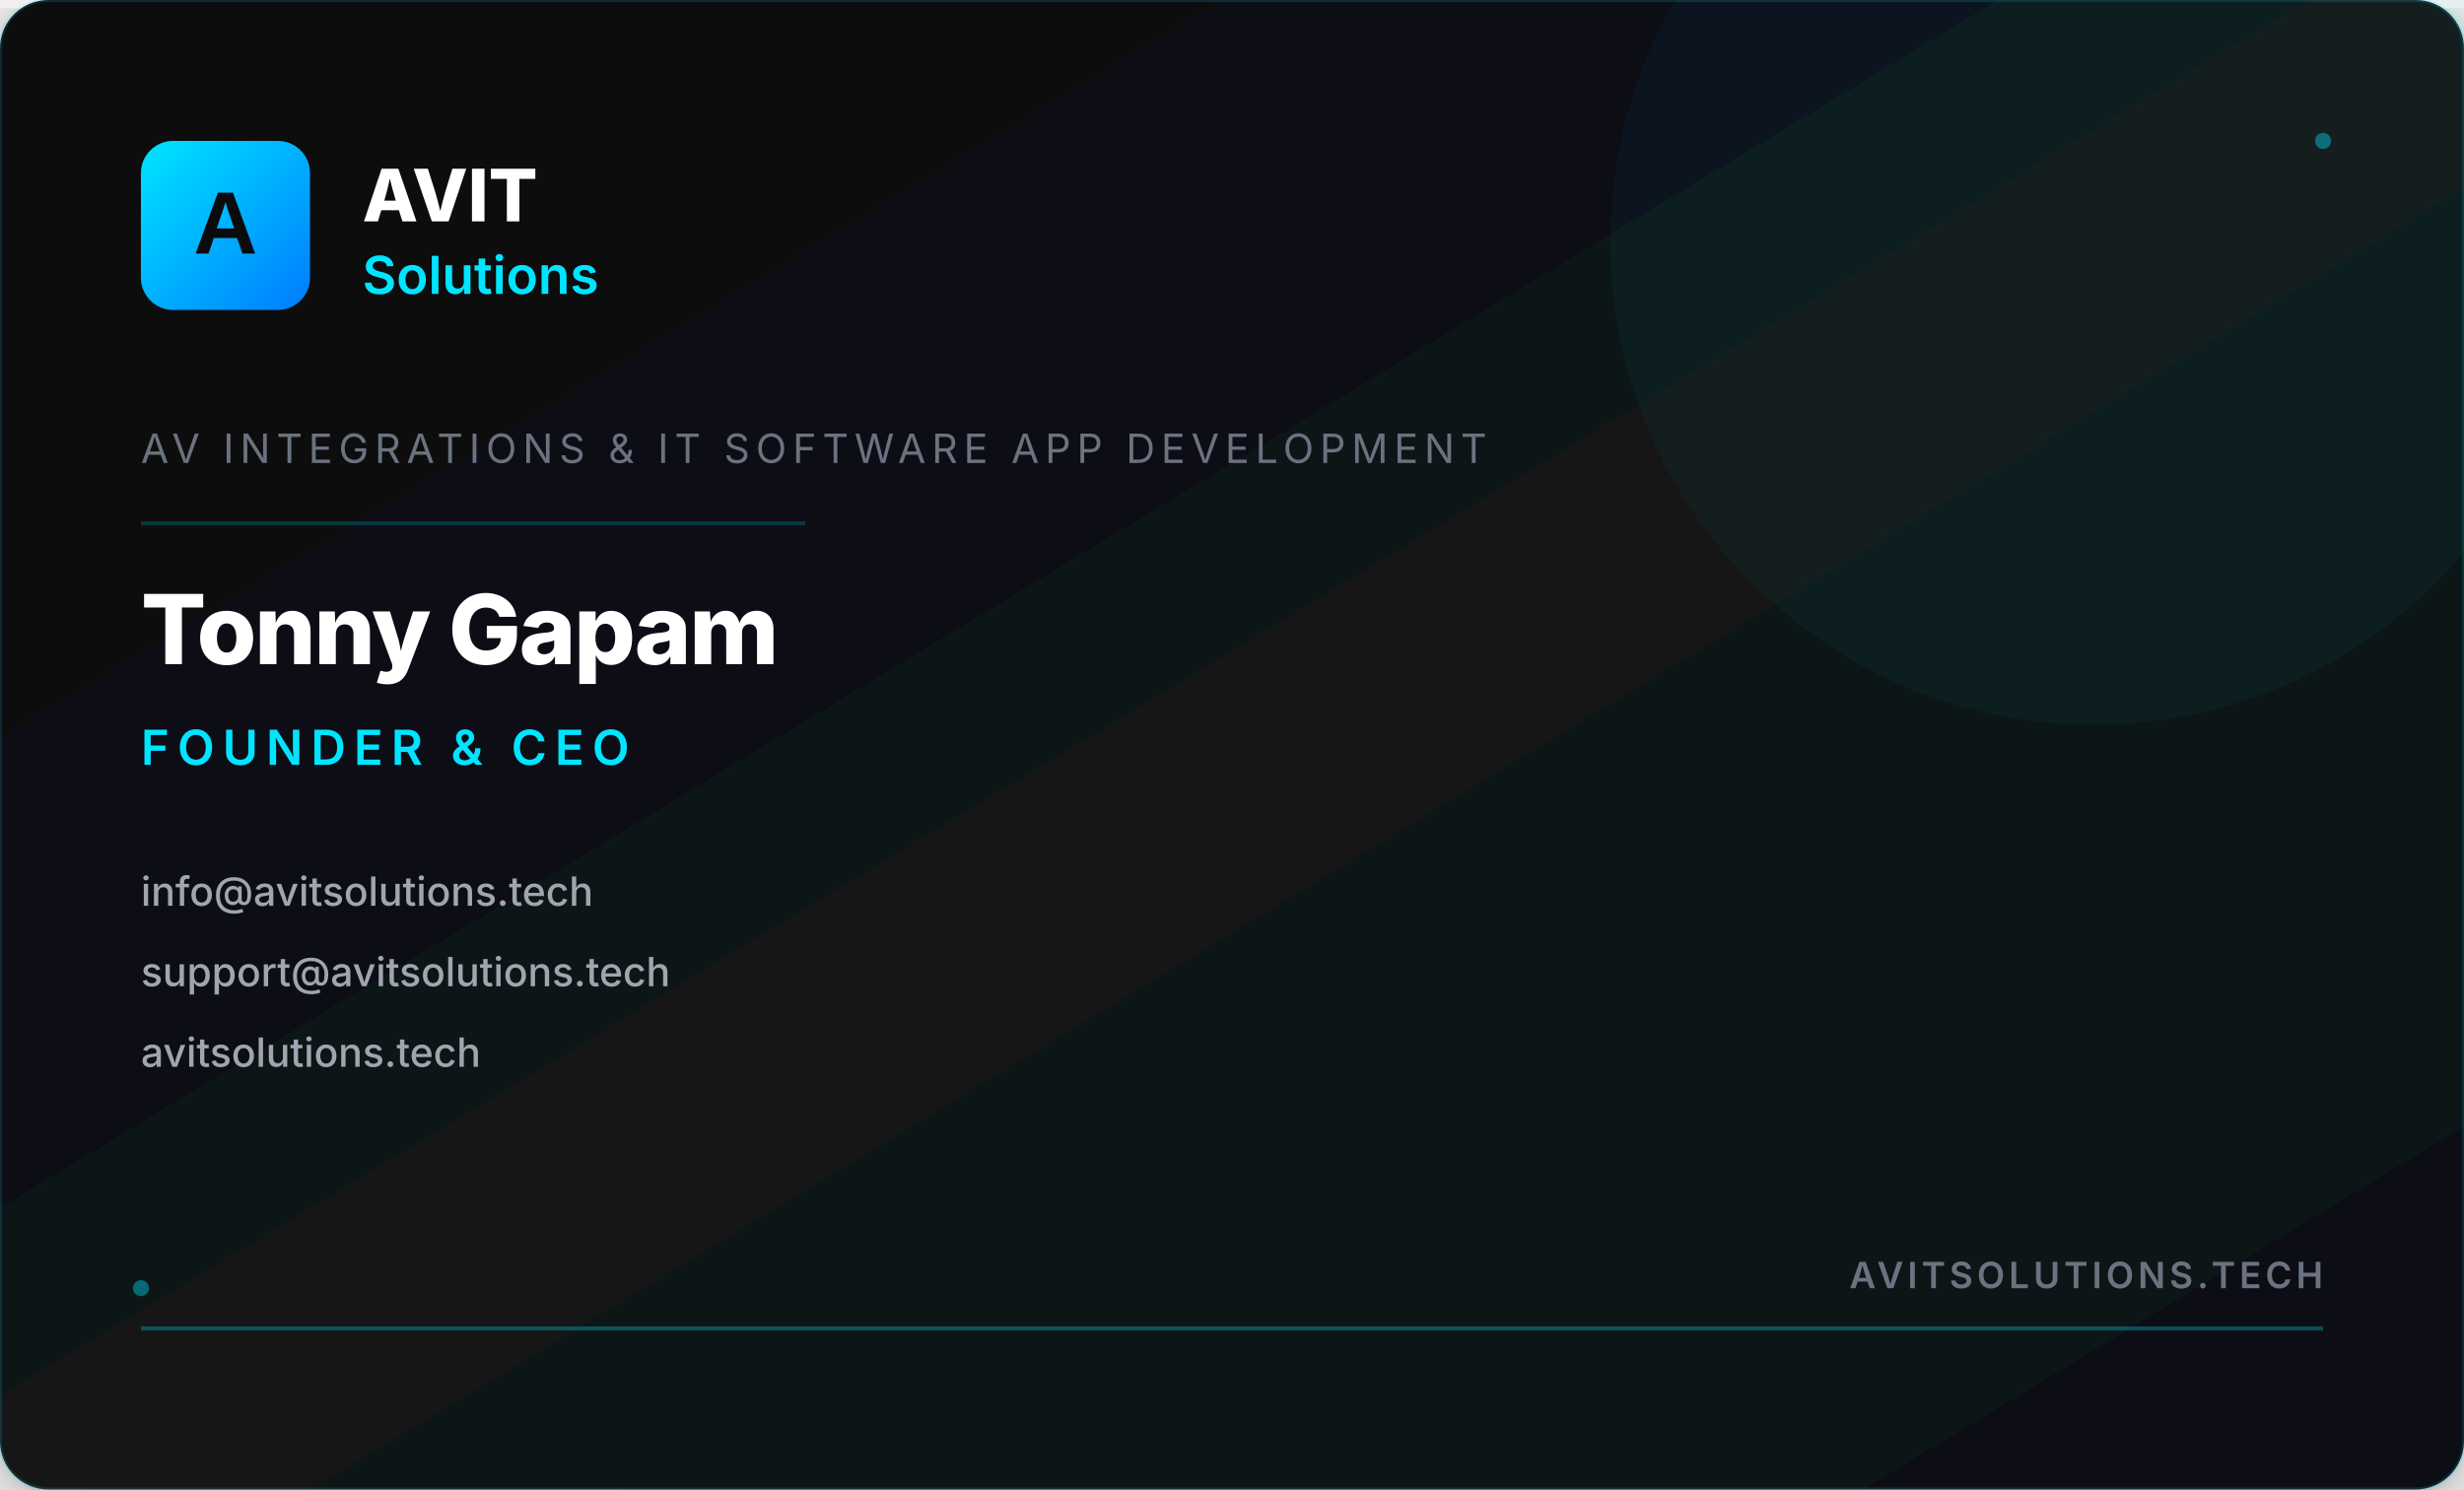
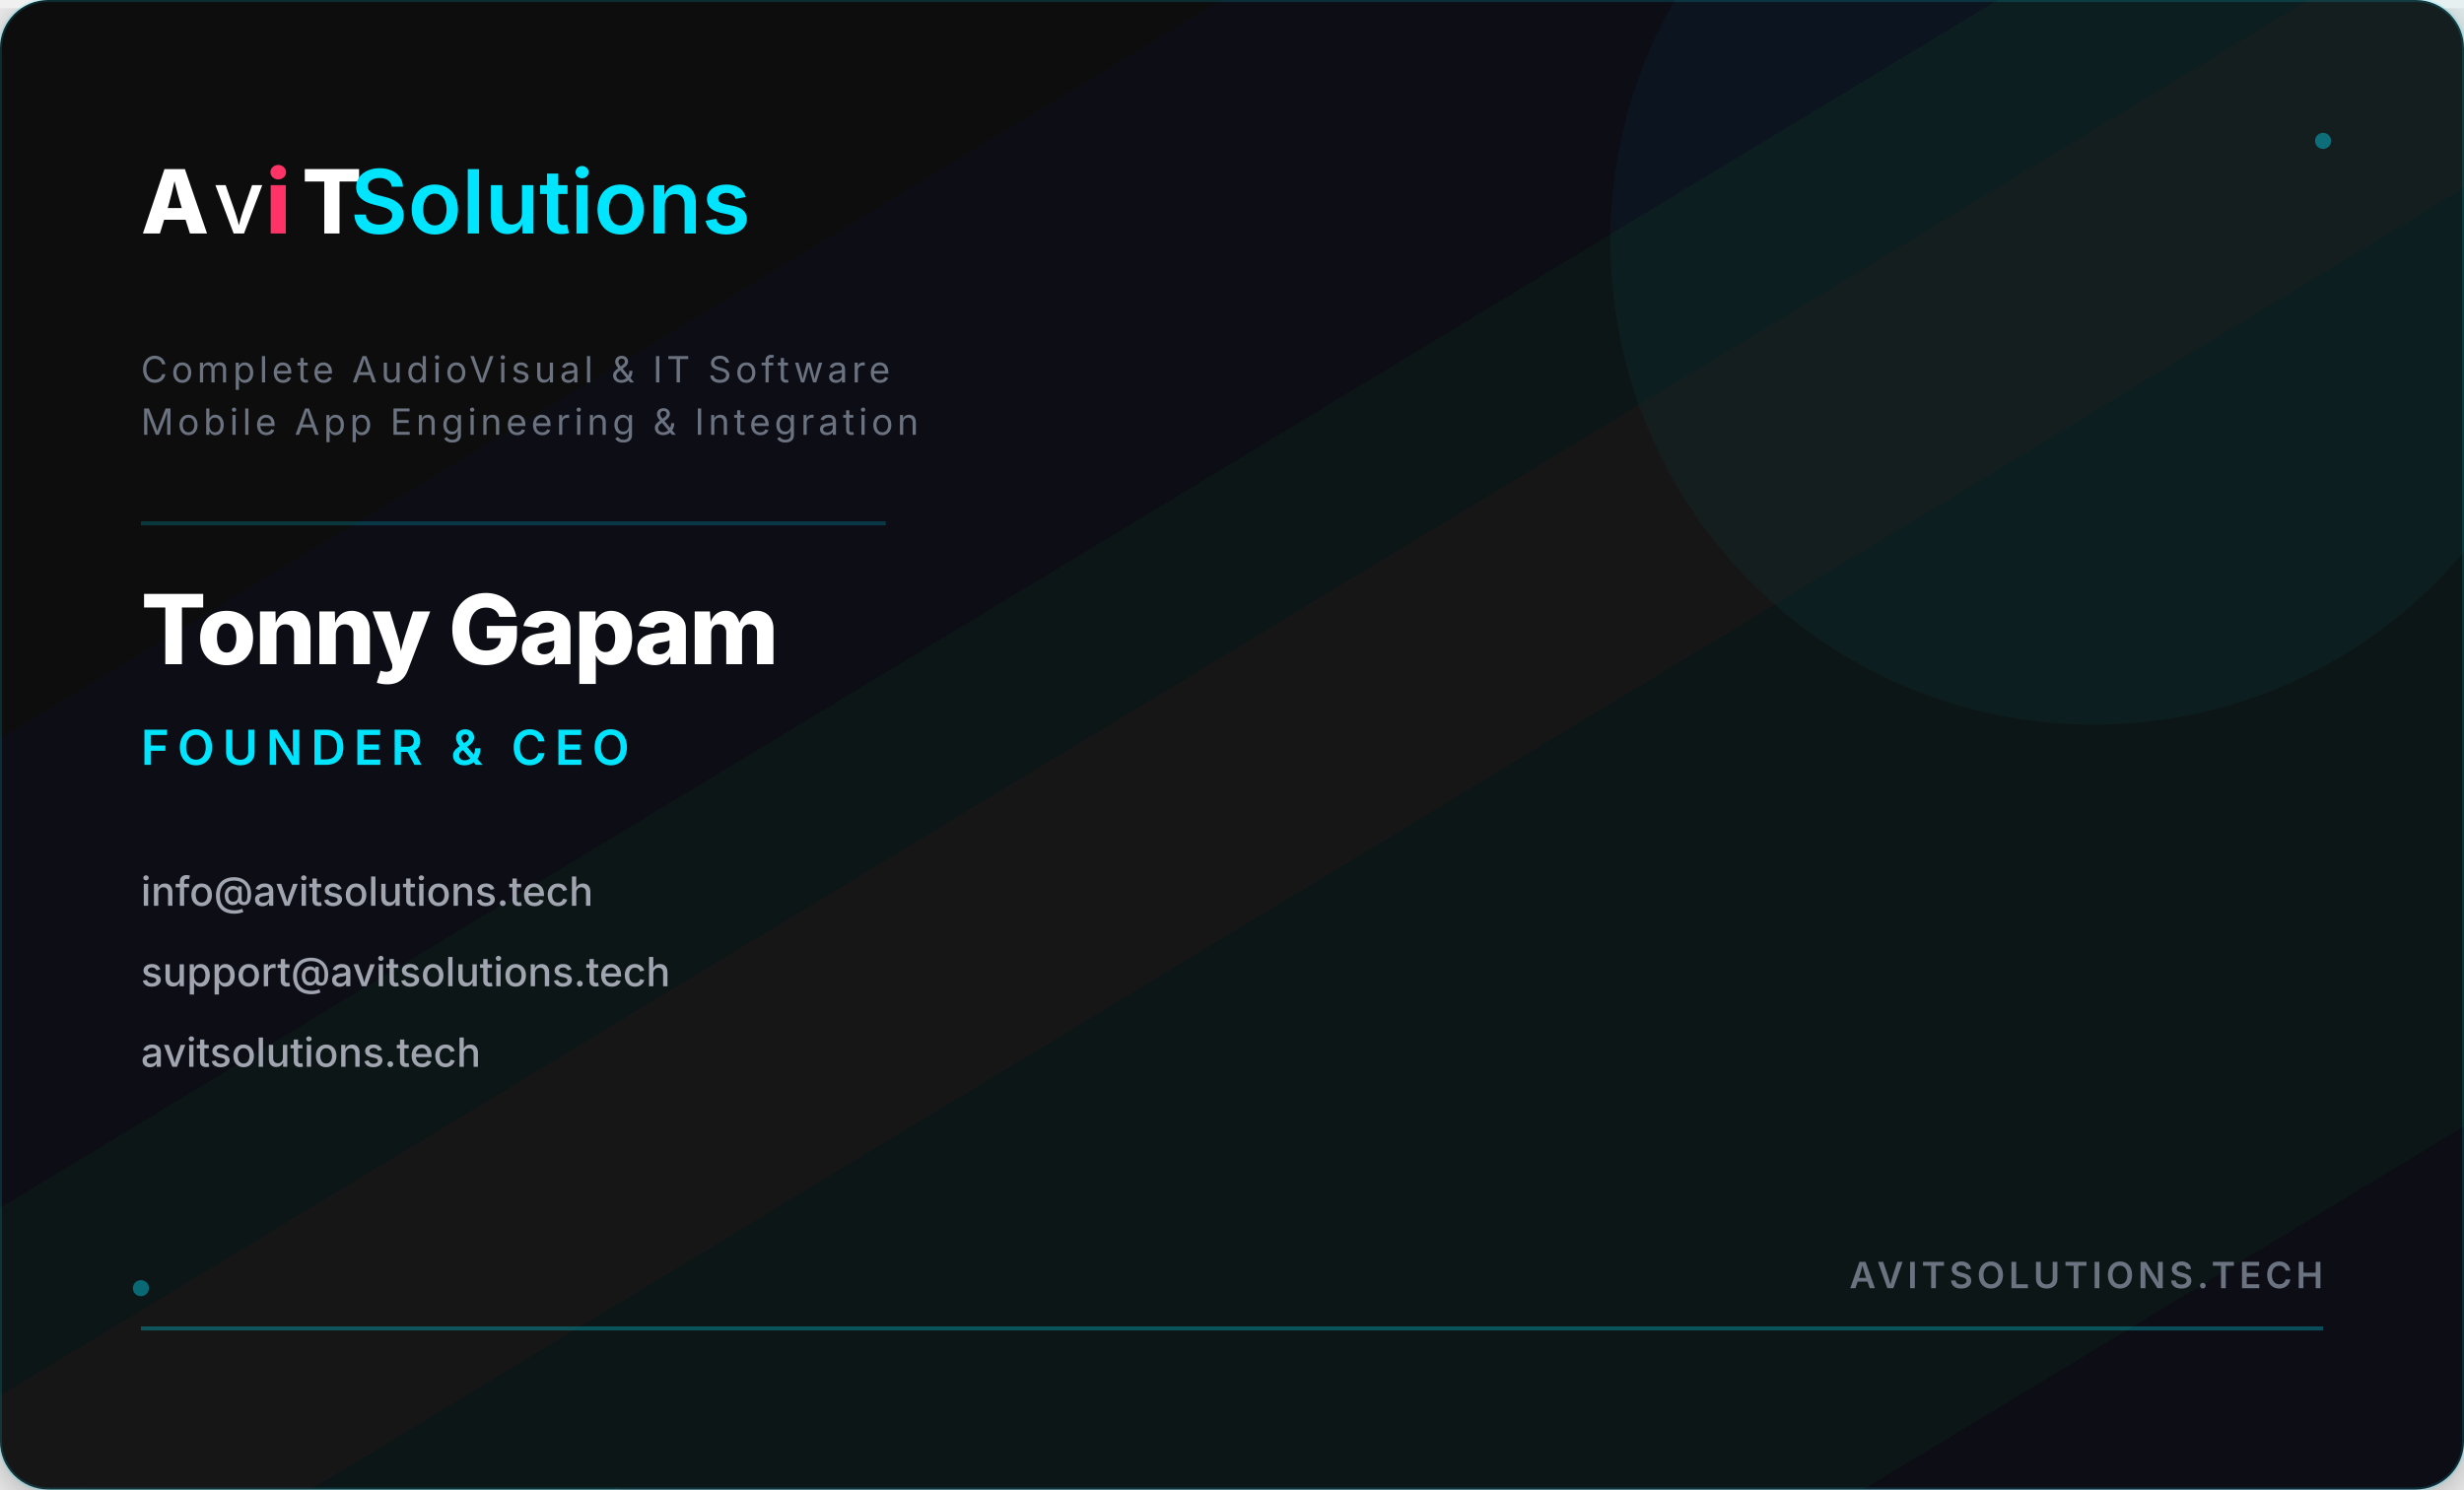
<svg xmlns="http://www.w3.org/2000/svg" viewBox="0 0 612 370" width="612" height="370">
  <defs>
    <linearGradient id="bgGrad" x1="0%" y1="0%" x2="100%" y2="100%">
      <stop offset="0%" stop-color="#0a0b0c" />
      <stop offset="50%" stop-color="#121317" />
      <stop offset="100%" stop-color="#0e1117" />
    </linearGradient>
    <linearGradient id="accentGrad" x1="0%" y1="0%" x2="100%" y2="100%">
      <stop offset="0%" stop-color="#00E5FF" />
      <stop offset="100%" stop-color="#4d8aff" />
    </linearGradient>
-     <linearGradient id="logoGrad" x1="0%" y1="0%" x2="100%" y2="100%">
-       <stop offset="0%" stop-color="#00E5FF" />
-       <stop offset="100%" stop-color="#007BFF" />
-     </linearGradient>
-     <filter id="glow">
-       <feGaussianBlur stdDeviation="3" result="blur" />
-       <feMerge>
-         <feMergeNode in="blur" />
-         <feMergeNode in="SourceGraphic" />
-       </feMerge>
-     </filter>
    <filter id="shadow">
      <feDropShadow dx="0" dy="2" stdDeviation="8" flood-color="#000000" flood-opacity="0.5" />
    </filter>
  </defs>
  <rect width="612" height="370" rx="12" fill="url(#bgGrad)" filter="url(#shadow)" />
  <rect width="612" height="370" rx="12" fill="none" stroke="rgba(0,229,255,0.15)" stroke-width="1" />
  <circle cx="520" cy="60" r="120" fill="rgba(0,229,255,0.04)" />
  <line x1="35" y1="330" x2="577" y2="330" stroke="rgba(0,229,255,0.3)" stroke-width="1" />
-   <rect x="35" y="35" width="42" height="42" rx="8" fill="url(#logoGrad)" />
-   <text x="56" y="63" font-family="Arial, sans-serif" font-weight="900" font-size="22" fill="#0a0b0c" text-anchor="middle">A</text>
-   <text x="90" y="55" font-family="'Inter', Arial, sans-serif" font-weight="800" font-size="18" fill="#ffffff">AVIT</text>
-   <text x="90" y="73" font-family="'Inter', Arial, sans-serif" font-weight="600" font-size="13" fill="#00E5FF">Solutions</text>
-   <text x="35" y="115" font-family="'Inter', Arial, sans-serif" font-weight="400" font-size="10" fill="#6b7280" letter-spacing="1.5" text-transform="uppercase">
-     AV INTEGRATIONS &amp; IT SOFTWARE APP DEVELOPMENT
+   <text x="35" y="58" font-family="'Inter',Arial,sans-serif" font-weight="800" font-size="22" fill="#ffffff">A</text>
+   <text x="53" y="58" font-family="'Inter',Arial,sans-serif" font-weight="500" font-size="22" fill="#ffffff">v</text>
+   <text x="66" y="58" font-family="'Inter',Arial,sans-serif" font-weight="800" font-size="22" fill="#FF3366">i</text>
+   <text x="75" y="58" font-family="'Inter',Arial,sans-serif" font-weight="800" font-size="22" fill="#ffffff">T</text>
+   <text x="87" y="58" font-family="'Inter',Arial,sans-serif" font-weight="600" font-size="22" fill="#00E5FF">Solutions</text>
+   <text x="35" y="95" font-family="'Inter',Arial,sans-serif" font-weight="400" font-size="9" fill="#6b7280" letter-spacing="1">
+     Complete AudioVisual &amp; IT Software
  </text>
-   <line x1="35" y1="130" x2="200" y2="130" stroke="rgba(0,229,255,0.2)" stroke-width="1" />
-   <text x="35" y="165" font-family="'Inter', Arial, sans-serif" font-weight="800" font-size="24" fill="#ffffff" letter-spacing="-0.5">Tonny Gapam</text>
-   <text x="35" y="190" font-family="'Inter', Arial, sans-serif" font-weight="600" font-size="12" fill="#00E5FF" letter-spacing="2">FOUNDER &amp; CEO</text>
-   <text x="35" y="225" font-family="'Inter', Arial, sans-serif" font-weight="500" font-size="10" fill="#a0a5b0">info@avitsolutions.tech</text>
-   <text x="35" y="245" font-family="'Inter', Arial, sans-serif" font-weight="500" font-size="10" fill="#a0a5b0">support@avitsolutions.tech</text>
-   <text x="35" y="265" font-family="'Inter', Arial, sans-serif" font-weight="500" font-size="10" fill="#a0a5b0">avitsolutions.tech</text>
-   <text x="577" y="320" font-family="'Inter', Arial, sans-serif" font-weight="600" font-size="9" fill="#6b7280" text-anchor="end" letter-spacing="1">AVITSOLUTIONS.TECH</text>
+   <text x="35" y="108" font-family="'Inter',Arial,sans-serif" font-weight="400" font-size="9" fill="#6b7280" letter-spacing="1">
+     Mobile App Engineering &amp; Integration
+   </text>
+   <line x1="35" y1="130" x2="220" y2="130" stroke="rgba(0,229,255,0.2)" stroke-width="1" />
+   <text x="35" y="165" font-family="'Inter',Arial,sans-serif" font-weight="800" font-size="24" fill="#ffffff" letter-spacing="-0.5">Tonny Gapam</text>
+   <text x="35" y="190" font-family="'Inter',Arial,sans-serif" font-weight="600" font-size="12" fill="#00E5FF" letter-spacing="2">FOUNDER &amp; CEO</text>
+   <text x="35" y="225" font-family="'Inter',Arial,sans-serif" font-weight="500" font-size="10" fill="#a0a5b0">info@avitsolutions.tech</text>
+   <text x="35" y="245" font-family="'Inter',Arial,sans-serif" font-weight="500" font-size="10" fill="#a0a5b0">support@avitsolutions.tech</text>
+   <text x="35" y="265" font-family="'Inter',Arial,sans-serif" font-weight="500" font-size="10" fill="#a0a5b0">avitsolutions.tech</text>
+   <text x="577" y="320" font-family="'Inter',Arial,sans-serif" font-weight="600" font-size="9" fill="#6b7280" text-anchor="end" letter-spacing="1">AVITSOLUTIONS.TECH</text>
  <circle cx="577" cy="35" r="2" fill="rgba(0,229,255,0.4)" />
  <circle cx="35" cy="320" r="2" fill="rgba(0,229,255,0.4)" />
</svg>
